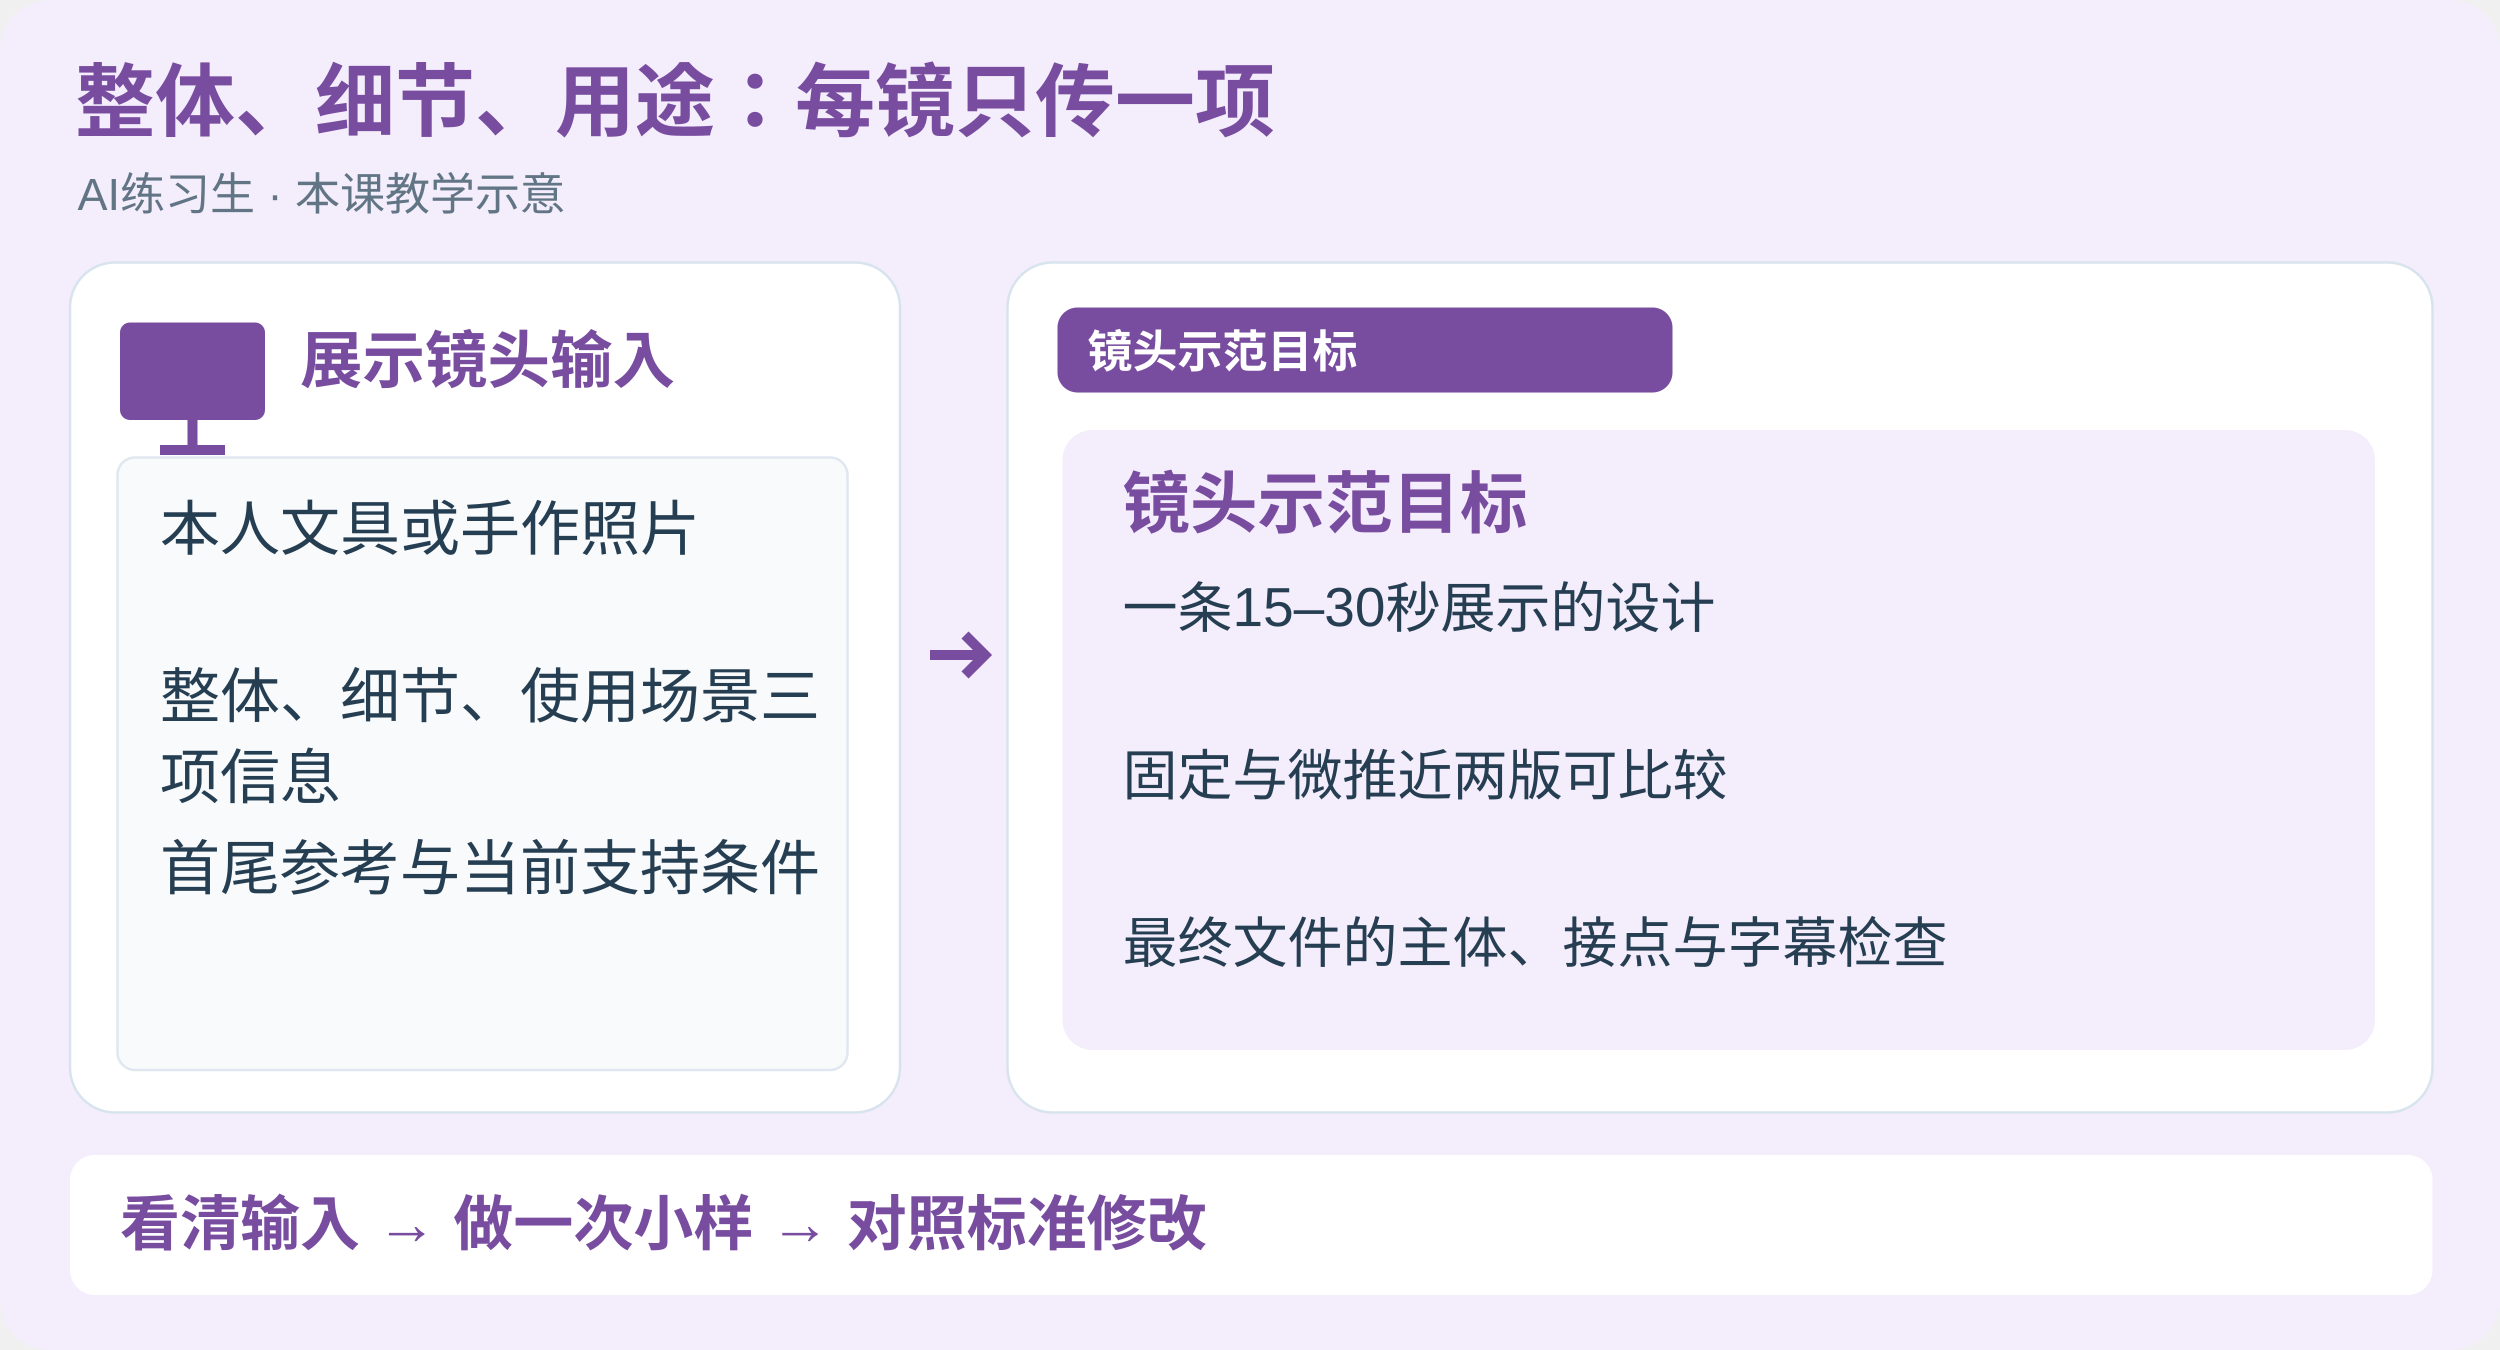
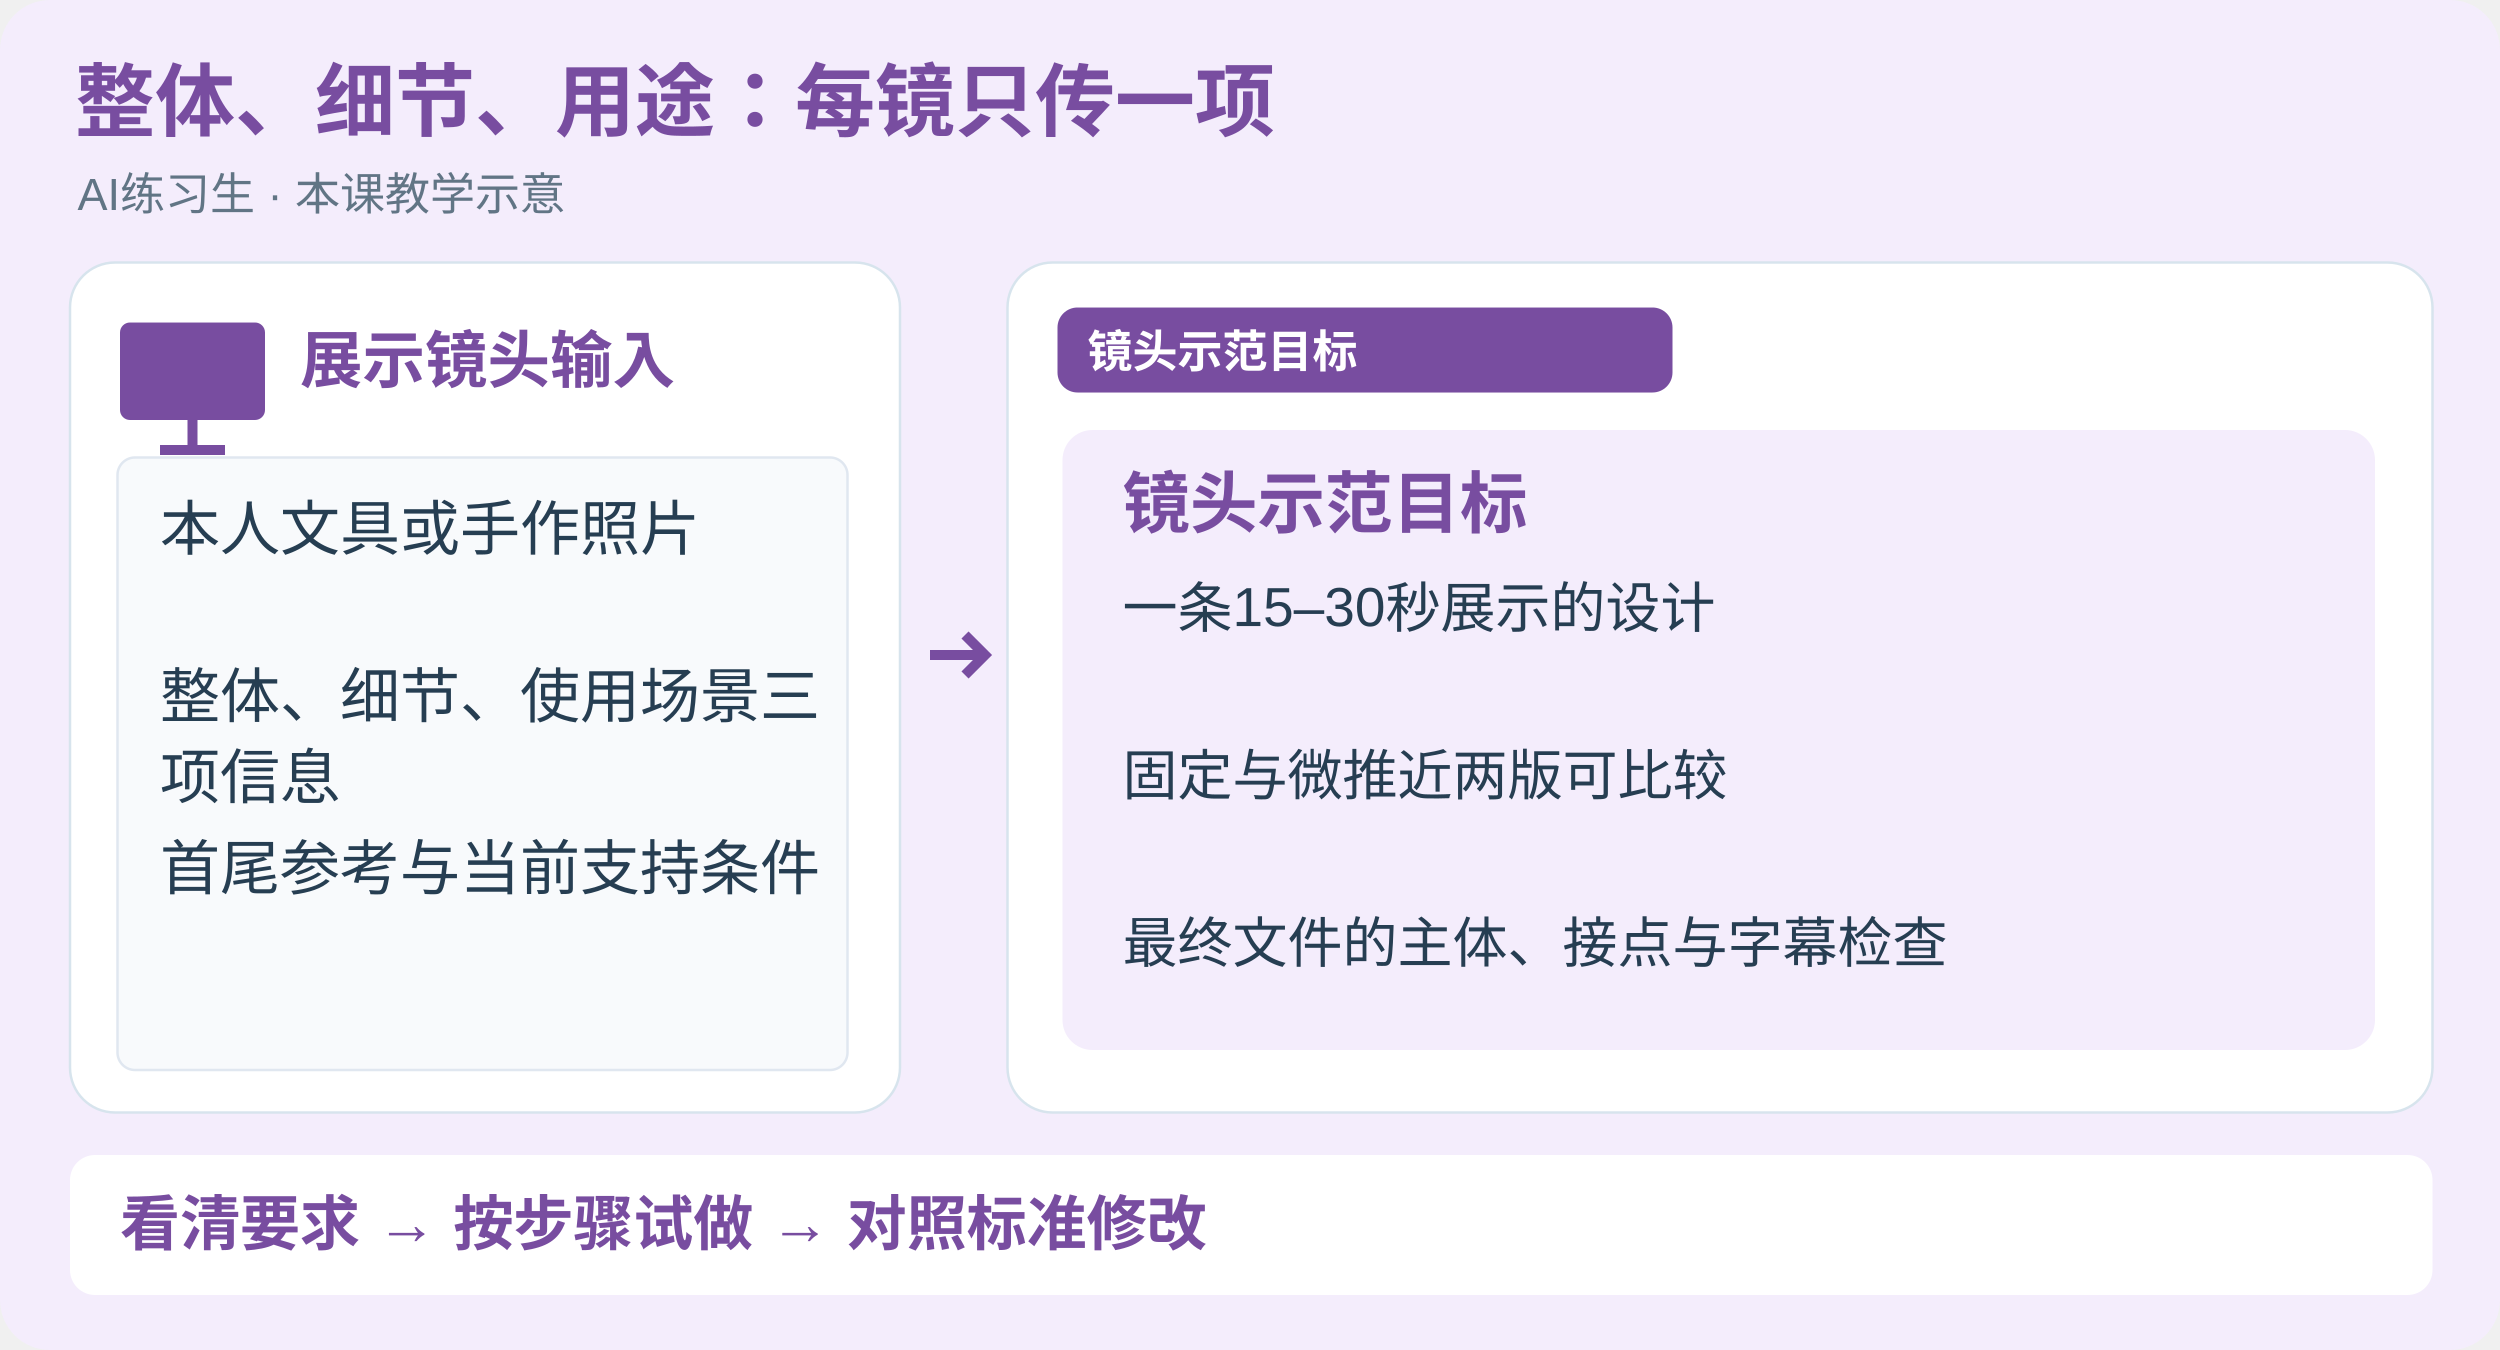
<svg xmlns="http://www.w3.org/2000/svg" width="1000" height="540" viewBox="0 0 1000 540" role="img" aria-labelledby="title desc">
  <style>text{font-family:'PingFang SC','Microsoft YaHei',Arial,sans-serif}</style>
  <rect x="0" y="0" width="1000" height="540" rx="20" fill="#f4edfc" stroke="none" />
  <text x="30" y="52" font-size="32" fill="#784da0" font-weight="750">
    <tspan x="30" dy="0">整体、细节、用途：每镜只传一项</tspan>
  </text>
  <text x="31" y="84" font-size="18" fill="#617585" font-weight="500">
    <tspan x="31" dy="0">AI练习生 · 本课教学示意</tspan>
  </text>
  <rect x="28" y="105" width="332" height="340" rx="18" fill="#fff" stroke="#d7e4ed" />
  <rect x="48" y="129" width="58" height="39" rx="4" fill="#784da0" />
  <path d="M77 168v12m-13 0h26" stroke="#784da0" stroke-width="4" />
  <text x="120" y="153" font-size="25" fill="#784da0" font-weight="700">
    <tspan x="120" dy="0">展示镜头输入</tspan>
  </text>
  <rect x="47" y="183" width="292" height="245" rx="7" fill="#f8fafc" stroke="#e0e7f0" />
  <text x="64" y="220" font-size="24" fill="#263e52" font-weight="500">
    <tspan x="64" dy="0">本人文具或手作照片</tspan>
  </text>
  <text x="64" y="287" font-size="24" fill="#263e52" font-weight="500">
    <tspan x="64" dy="0">整体、细节、使用场景三</tspan>
    <tspan x="64" dy="32.4">项信息</tspan>
  </text>
  <text x="64" y="355.8" font-size="24" fill="#263e52" font-weight="500">
    <tspan x="64" dy="0">首尾参考与当前支持条件</tspan>
  </text>
  <path d="M372 262h22m-8-8l8 8-8 8" stroke="#784da0" stroke-width="4" fill="none" />
  <rect x="403" y="105" width="570" height="340" rx="18" fill="#fff" stroke="#d7e4ed" />
  <rect x="423" y="123" width="246" height="34" rx="8" fill="#784da0" stroke="none" />
  <text x="435" y="147" font-size="18" fill="#fff" font-weight="700">
    <tspan x="435" dy="0">镜头示范目标</tspan>
  </text>
  <rect x="425" y="172" width="525" height="248" rx="12" fill="#f4edfc" stroke="none" />
  <text x="449" y="211" font-size="27" fill="#784da0" font-weight="750">
    <tspan x="449" dy="0">镜头示范目标</tspan>
  </text>
  <text x="449" y="251" font-size="22" fill="#263e52" font-weight="500">
    <tspan x="449" dy="0">一条15–30秒展示的设计</tspan>
  </text>
  <text x="449" y="318" font-size="22" fill="#263e52" font-weight="500">
    <tspan x="449" dy="0">固定与微推近两版可比较</tspan>
  </text>
  <text x="449" y="385" font-size="22" fill="#263e52" font-weight="500">
    <tspan x="449" dy="0">最终文件的主体、接点与字幕检查</tspan>
  </text>
  <rect x="28" y="462" width="945" height="56" rx="10" fill="#fff" stroke="none" />
  <text x="48" y="498" font-size="24" fill="#784da0" font-weight="650">
-     <tspan x="48" dy="0">看清输入 → 做一次小样 → 对照标准修改</tspan>
+     <tspan x="48" dy="0">看清要求 → 按步骤试做 → 对照标准修改</tspan>
  </text>
</svg>
